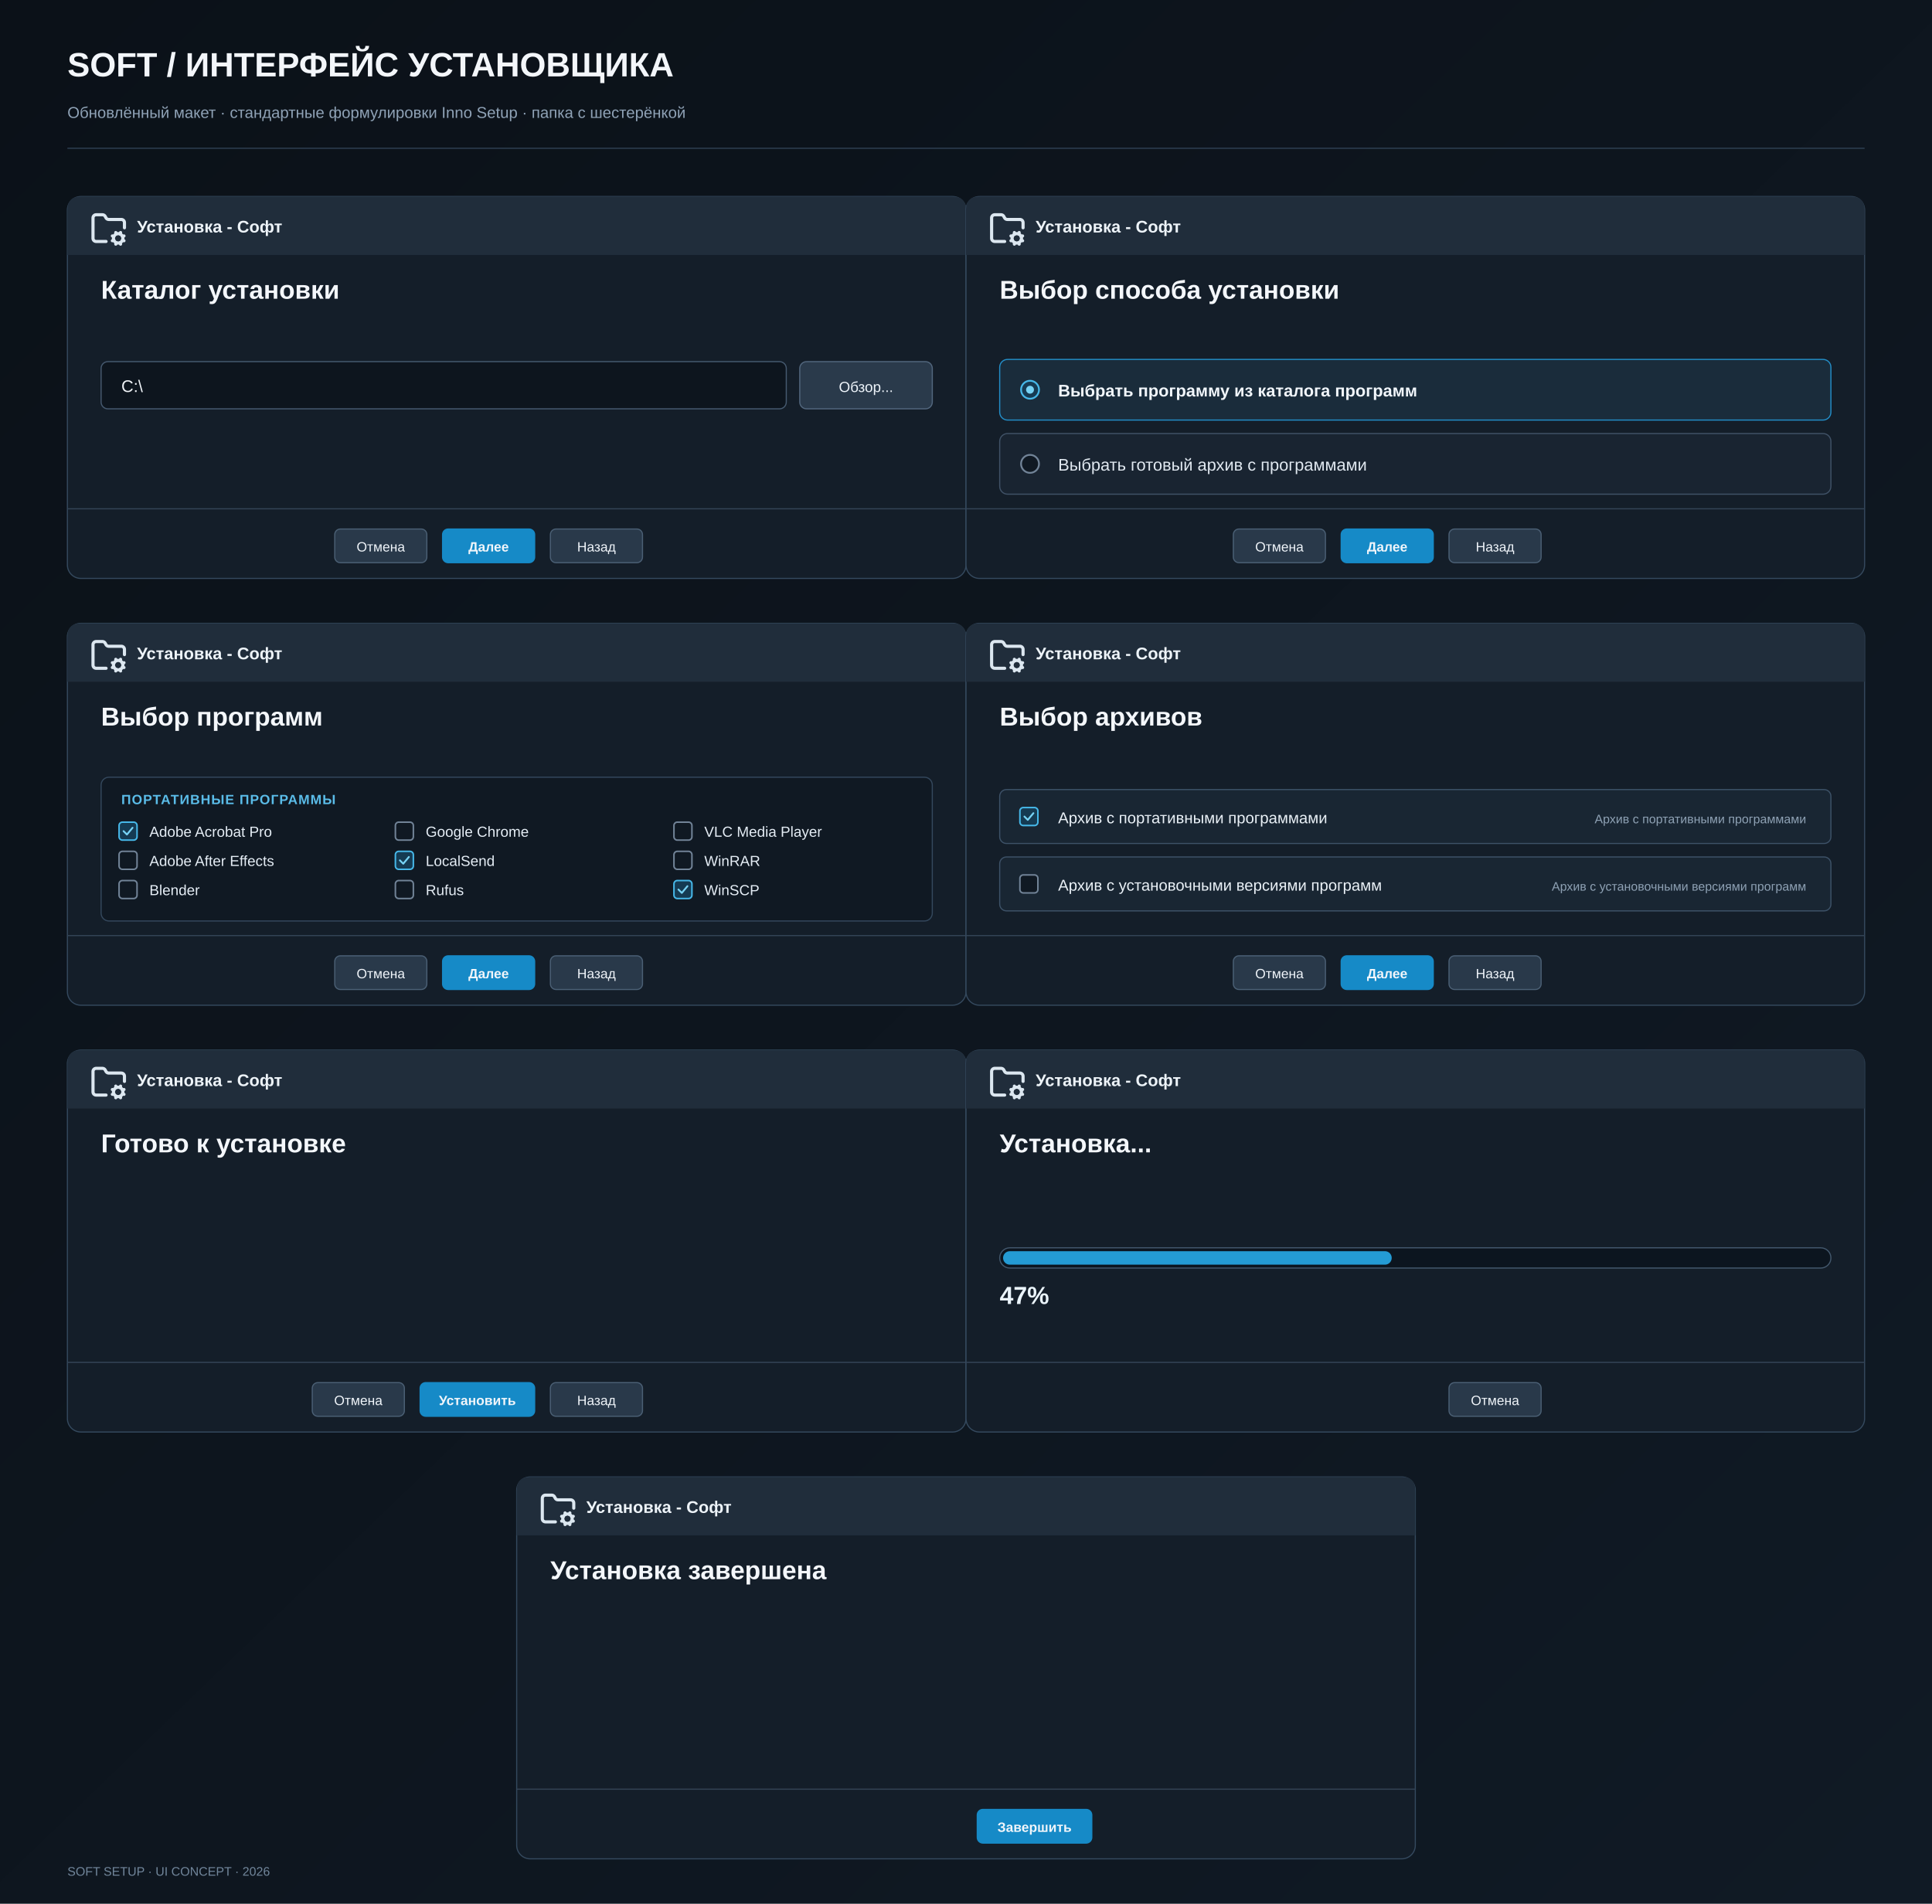
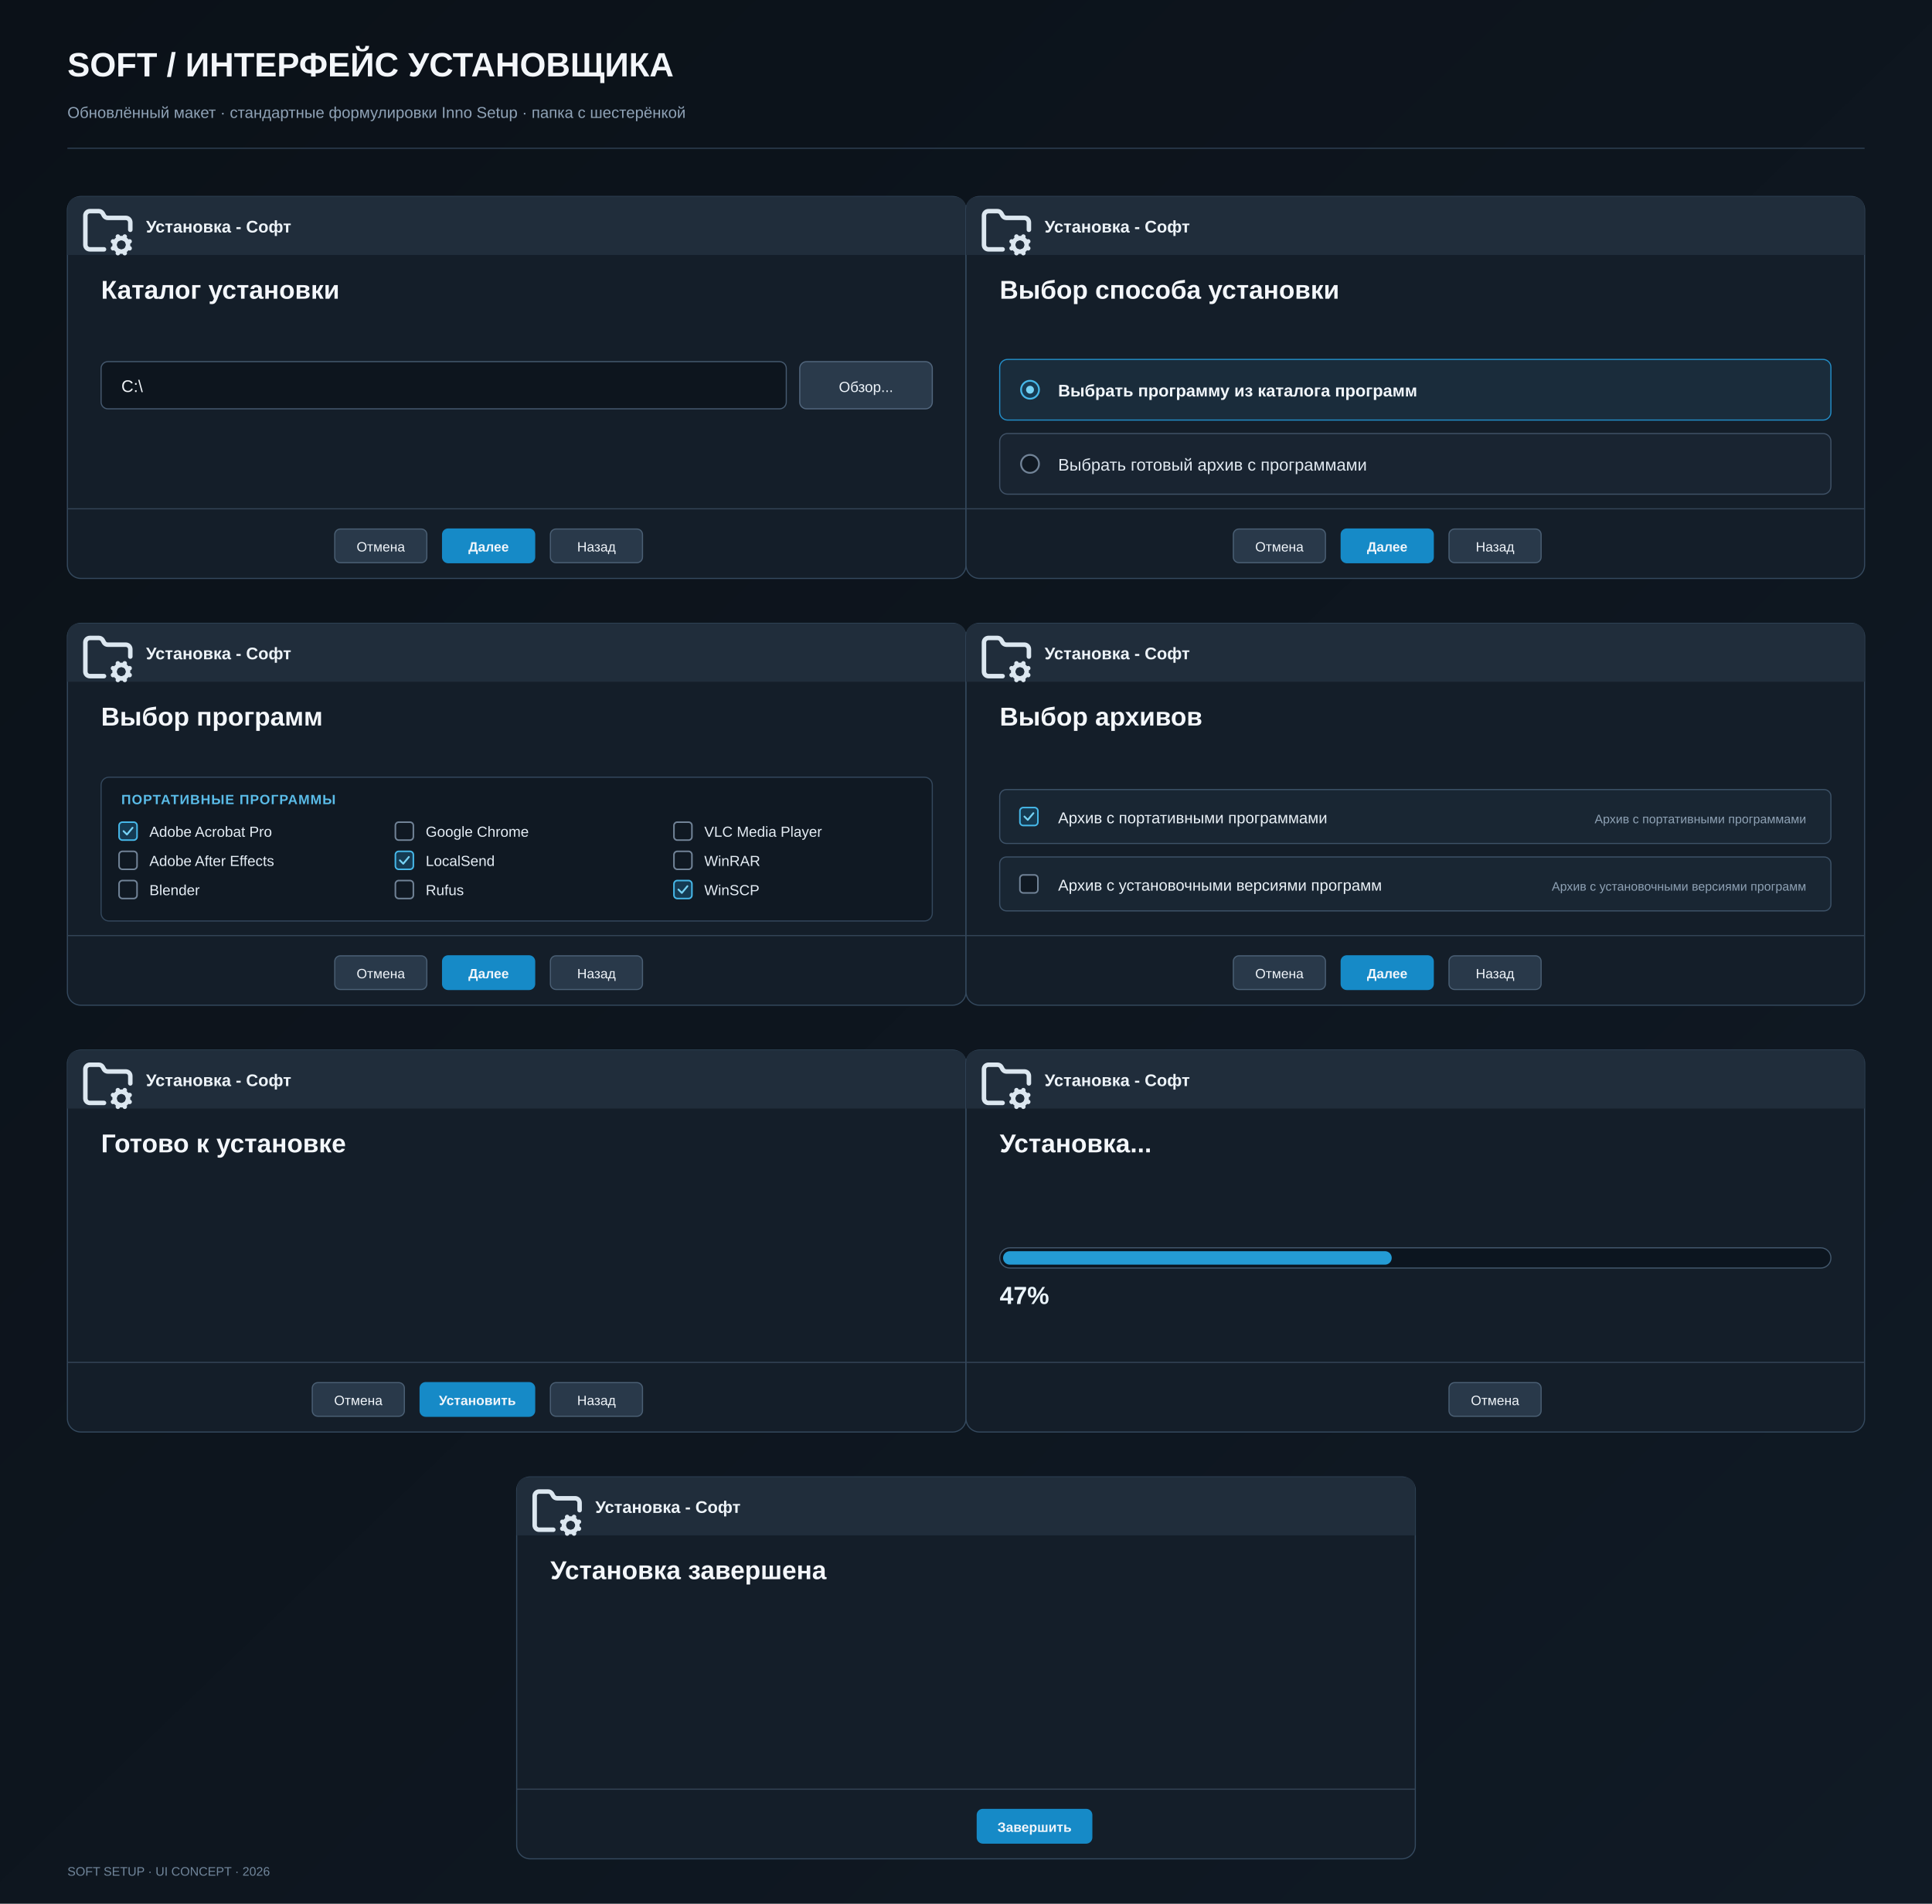
<svg xmlns="http://www.w3.org/2000/svg" width="1720" height="1695" viewBox="0 0 1720 1695">
  <defs>
    <linearGradient id="bg" x1="0" y1="0" x2="1" y2="1">
      <stop offset="0" stop-color="#0b1118" />
      <stop offset="1" stop-color="#101a25" />
    </linearGradient>
  </defs>
  <rect width="1720" height="1695" fill="url(#bg)" />
  <text x="60" y="68" font-family="Segoe UI,Arial,sans-serif" font-size="30" font-weight="700" fill="#f3f6fa">SOFT / ИНТЕРФЕЙС УСТАНОВЩИКА</text>
  <text x="60" y="105" font-family="Segoe UI,Arial,sans-serif" font-size="14" fill="#8fa2b6">Обновлённый макет · стандартные формулировки Inno Setup · папка с шестерёнкой</text>
  <path d="M60 132H1660" stroke="#2e4053" />
  <g font-family="Segoe UI,Arial,sans-serif">
    <g transform="translate(60 175)">
      <rect width="800" height="340" rx="12" fill="#141e29" stroke="#34495e" />
      <path d="M12 0H788Q800 0 800 12V52H0V12Q0 0 12 0Z" fill="#202d3b" />
-       <g transform="translate(20 12) scale(1.4)" fill="none" stroke="#dce7f0" stroke-width="2" stroke-linecap="round" stroke-linejoin="round">
+       <g transform="translate(12 7) scale(2)" fill="none" stroke="#dce7f0" stroke-width="2" stroke-linecap="round" stroke-linejoin="round">
        <path d="M10.3 20H4a2 2 0 0 1-2-2V5a2 2 0 0 1 2-2h3.98a2 2 0 0 1 1.69.9l.66 1.2A2 2 0 0 0 12 6h8a2 2 0 0 1 2 2v3.3m-7.695 8.23l.923-.382m0-2.296l-.923-.383m2.547-1.241l-.383-.923m.383 6.467l-.383.924m2.679-6.468l.383-.923m-.001 7.391l-.382-.924m1.624-3.92l.924-.383m-.924 2.679l.924.383" />
        <circle cx="18" cy="18" r="3" />
      </g>
-       <text x="62" y="32" font-size="15" font-weight="600" fill="#edf3f8">Установка - Софт</text>
+       <text x="70" y="32" font-size="15" font-weight="600" fill="#edf3f8">Установка - Софт</text>
      <text x="30" y="91" font-size="23" font-weight="600" fill="#f4f7fb">Каталог установки</text>
      <rect x="30" y="147" width="610" height="42" rx="6" fill="#0d151e" stroke="#465a70" />
      <text x="48" y="174" font-size="15" fill="#f0f4f8">C:\</text>
      <rect x="652" y="147" width="118" height="42" rx="6" fill="#2a3a4b" stroke="#52677e" />
      <text x="711" y="174" text-anchor="middle" font-size="13" fill="#eef4fa">Обзор...</text>
      <path d="M0 278H800" stroke="#344456" />
      <rect x="430" y="296" width="82" height="30" rx="5" fill="#29394a" stroke="#4b6075" />
      <text x="471" y="316" text-anchor="middle" font-size="12" font-weight="400" fill="#f0f5fa">Назад</text>
      <rect x="334" y="296" width="82" height="30" rx="5" fill="#168ac7" stroke="#168ac7" />
      <text x="375" y="316" text-anchor="middle" font-size="12" font-weight="600" fill="#f0f5fa">Далее</text>
      <rect x="238" y="296" width="82" height="30" rx="5" fill="#29394a" stroke="#4b6075" />
      <text x="279" y="316" text-anchor="middle" font-size="12" font-weight="400" fill="#f0f5fa">Отмена</text>
    </g>
    <g transform="translate(860 175)">
      <rect width="800" height="340" rx="12" fill="#141e29" stroke="#34495e" />
      <path d="M12 0H788Q800 0 800 12V52H0V12Q0 0 12 0Z" fill="#202d3b" />
-       <g transform="translate(20 12) scale(1.4)" fill="none" stroke="#dce7f0" stroke-width="2" stroke-linecap="round" stroke-linejoin="round">
+       <g transform="translate(12 7) scale(2)" fill="none" stroke="#dce7f0" stroke-width="2" stroke-linecap="round" stroke-linejoin="round">
        <path d="M10.3 20H4a2 2 0 0 1-2-2V5a2 2 0 0 1 2-2h3.98a2 2 0 0 1 1.69.9l.66 1.2A2 2 0 0 0 12 6h8a2 2 0 0 1 2 2v3.3m-7.695 8.23l.923-.382m0-2.296l-.923-.383m2.547-1.241l-.383-.923m.383 6.467l-.383.924m2.679-6.468l.383-.923m-.001 7.391l-.382-.924m1.624-3.92l.924-.383m-.924 2.679l.924.383" />
        <circle cx="18" cy="18" r="3" />
      </g>
-       <text x="62" y="32" font-size="15" font-weight="600" fill="#edf3f8">Установка - Софт</text>
+       <text x="70" y="32" font-size="15" font-weight="600" fill="#edf3f8">Установка - Софт</text>
      <text x="30" y="91" font-size="23" font-weight="600" fill="#f4f7fb">Выбор способа установки</text>
      <rect x="30" y="145" width="740" height="54" rx="7" fill="#1a2c3b" stroke="#238ec8" />
      <circle cx="57" cy="172" r="8" fill="#163b53" stroke="#46b7e8" stroke-width="1.6" />
      <circle cx="57" cy="172" r="3.5" fill="#77d3f5" />
      <text x="82" y="178" font-size="15" font-weight="600" fill="#f1f6fb">Выбрать программу из каталога программ</text>
      <rect x="30" y="211" width="740" height="54" rx="7" fill="#192431" stroke="#405267" />
      <circle cx="57" cy="238" r="8" fill="#101923" stroke="#718397" stroke-width="1.6" />
      <text x="82" y="244" font-size="15" fill="#e0e8f0">Выбрать готовый архив с программами</text>
      <path d="M0 278H800" stroke="#344456" />
      <rect x="430" y="296" width="82" height="30" rx="5" fill="#29394a" stroke="#4b6075" />
      <text x="471" y="316" text-anchor="middle" font-size="12" font-weight="400" fill="#f0f5fa">Назад</text>
      <rect x="334" y="296" width="82" height="30" rx="5" fill="#168ac7" stroke="#168ac7" />
      <text x="375" y="316" text-anchor="middle" font-size="12" font-weight="600" fill="#f0f5fa">Далее</text>
      <rect x="238" y="296" width="82" height="30" rx="5" fill="#29394a" stroke="#4b6075" />
      <text x="279" y="316" text-anchor="middle" font-size="12" font-weight="400" fill="#f0f5fa">Отмена</text>
    </g>
    <g transform="translate(60 555)">
      <rect width="800" height="340" rx="12" fill="#141e29" stroke="#34495e" />
      <path d="M12 0H788Q800 0 800 12V52H0V12Q0 0 12 0Z" fill="#202d3b" />
-       <g transform="translate(20 12) scale(1.4)" fill="none" stroke="#dce7f0" stroke-width="2" stroke-linecap="round" stroke-linejoin="round">
+       <g transform="translate(12 7) scale(2)" fill="none" stroke="#dce7f0" stroke-width="2" stroke-linecap="round" stroke-linejoin="round">
        <path d="M10.3 20H4a2 2 0 0 1-2-2V5a2 2 0 0 1 2-2h3.98a2 2 0 0 1 1.69.9l.66 1.2A2 2 0 0 0 12 6h8a2 2 0 0 1 2 2v3.3m-7.695 8.23l.923-.382m0-2.296l-.923-.383m2.547-1.241l-.383-.923m.383 6.467l-.383.924m2.679-6.468l.383-.923m-.001 7.391l-.382-.924m1.624-3.92l.924-.383m-.924 2.679l.924.383" />
        <circle cx="18" cy="18" r="3" />
      </g>
-       <text x="62" y="32" font-size="15" font-weight="600" fill="#edf3f8">Установка - Софт</text>
+       <text x="70" y="32" font-size="15" font-weight="600" fill="#edf3f8">Установка - Софт</text>
      <text x="30" y="91" font-size="23" font-weight="600" fill="#f4f7fb">Выбор программ</text>
      <rect x="30" y="137" width="740" height="128" rx="7" fill="#101923" stroke="#34485d" />
      <text x="48" y="161" font-size="12" font-weight="700" letter-spacing=".7" fill="#5abce8">ПОРТАТИВНЫЕ ПРОГРАММЫ</text>
      <rect x="46" y="177" width="16" height="16" rx="3" fill="#153b53" stroke="#46b7e8" stroke-width="1.4" />
      <path d="M50 185l3 3 5-6" fill="none" stroke="#77d3f5" stroke-width="1.6" stroke-linecap="round" stroke-linejoin="round" />
      <text x="73" y="190" font-size="13" fill="#e5edf5">Adobe Acrobat Pro</text>
      <rect x="46" y="203" width="16" height="16" rx="3" fill="#101923" stroke="#718397" stroke-width="1.4" />
      <text x="73" y="216" font-size="13" fill="#e5edf5">Adobe After Effects</text>
      <rect x="46" y="229" width="16" height="16" rx="3" fill="#101923" stroke="#718397" stroke-width="1.4" />
      <text x="73" y="242" font-size="13" fill="#e5edf5">Blender</text>
      <rect x="292" y="177" width="16" height="16" rx="3" fill="#101923" stroke="#718397" stroke-width="1.4" />
      <text x="319" y="190" font-size="13" fill="#e5edf5">Google Chrome</text>
      <rect x="292" y="203" width="16" height="16" rx="3" fill="#153b53" stroke="#46b7e8" stroke-width="1.4" />
      <path d="M296 211l3 3 5-6" fill="none" stroke="#77d3f5" stroke-width="1.6" stroke-linecap="round" stroke-linejoin="round" />
      <text x="319" y="216" font-size="13" fill="#e5edf5">LocalSend</text>
      <rect x="292" y="229" width="16" height="16" rx="3" fill="#101923" stroke="#718397" stroke-width="1.4" />
      <text x="319" y="242" font-size="13" fill="#e5edf5">Rufus</text>
      <rect x="540" y="177" width="16" height="16" rx="3" fill="#101923" stroke="#718397" stroke-width="1.4" />
      <text x="567" y="190" font-size="13" fill="#e5edf5">VLC Media Player</text>
      <rect x="540" y="203" width="16" height="16" rx="3" fill="#101923" stroke="#718397" stroke-width="1.4" />
      <text x="567" y="216" font-size="13" fill="#e5edf5">WinRAR</text>
      <rect x="540" y="229" width="16" height="16" rx="3" fill="#153b53" stroke="#46b7e8" stroke-width="1.4" />
      <path d="M544 237l3 3 5-6" fill="none" stroke="#77d3f5" stroke-width="1.6" stroke-linecap="round" stroke-linejoin="round" />
      <text x="567" y="242" font-size="13" fill="#e5edf5">WinSCP</text>
      <path d="M0 278H800" stroke="#344456" />
      <rect x="430" y="296" width="82" height="30" rx="5" fill="#29394a" stroke="#4b6075" />
      <text x="471" y="316" text-anchor="middle" font-size="12" font-weight="400" fill="#f0f5fa">Назад</text>
      <rect x="334" y="296" width="82" height="30" rx="5" fill="#168ac7" stroke="#168ac7" />
      <text x="375" y="316" text-anchor="middle" font-size="12" font-weight="600" fill="#f0f5fa">Далее</text>
      <rect x="238" y="296" width="82" height="30" rx="5" fill="#29394a" stroke="#4b6075" />
      <text x="279" y="316" text-anchor="middle" font-size="12" font-weight="400" fill="#f0f5fa">Отмена</text>
    </g>
    <g transform="translate(860 555)">
      <rect width="800" height="340" rx="12" fill="#141e29" stroke="#34495e" />
      <path d="M12 0H788Q800 0 800 12V52H0V12Q0 0 12 0Z" fill="#202d3b" />
-       <g transform="translate(20 12) scale(1.4)" fill="none" stroke="#dce7f0" stroke-width="2" stroke-linecap="round" stroke-linejoin="round">
+       <g transform="translate(12 7) scale(2)" fill="none" stroke="#dce7f0" stroke-width="2" stroke-linecap="round" stroke-linejoin="round">
        <path d="M10.3 20H4a2 2 0 0 1-2-2V5a2 2 0 0 1 2-2h3.98a2 2 0 0 1 1.69.9l.66 1.2A2 2 0 0 0 12 6h8a2 2 0 0 1 2 2v3.3m-7.695 8.23l.923-.382m0-2.296l-.923-.383m2.547-1.241l-.383-.923m.383 6.467l-.383.924m2.679-6.468l.383-.923m-.001 7.391l-.382-.924m1.624-3.92l.924-.383m-.924 2.679l.924.383" />
        <circle cx="18" cy="18" r="3" />
      </g>
-       <text x="62" y="32" font-size="15" font-weight="600" fill="#edf3f8">Установка - Софт</text>
+       <text x="70" y="32" font-size="15" font-weight="600" fill="#edf3f8">Установка - Софт</text>
      <text x="30" y="91" font-size="23" font-weight="600" fill="#f4f7fb">Выбор архивов</text>
      <rect x="30" y="148" width="740" height="48" rx="6" fill="#192633" stroke="#3d5268" />
      <rect x="48" y="164" width="16" height="16" rx="3" fill="#153b53" stroke="#46b7e8" stroke-width="1.4" />
      <path d="M52 172l3 3 5-6" fill="none" stroke="#77d3f5" stroke-width="1.6" stroke-linecap="round" stroke-linejoin="round" />
      <text x="82" y="178" font-size="14" fill="#eaf1f7">Архив с портативными программами</text>
      <text x="748" y="178" text-anchor="end" font-size="11" fill="#8ea1b4">Архив с портативными программами</text>
      <rect x="30" y="208" width="740" height="48" rx="6" fill="#192633" stroke="#3d5268" />
      <rect x="48" y="224" width="16" height="16" rx="3" fill="#101923" stroke="#718397" stroke-width="1.4" />
      <text x="82" y="238" font-size="14" fill="#eaf1f7">Архив с установочными версиями программ</text>
      <text x="748" y="238" text-anchor="end" font-size="11" fill="#8ea1b4">Архив с установочными версиями программ</text>
      <path d="M0 278H800" stroke="#344456" />
      <rect x="430" y="296" width="82" height="30" rx="5" fill="#29394a" stroke="#4b6075" />
      <text x="471" y="316" text-anchor="middle" font-size="12" font-weight="400" fill="#f0f5fa">Назад</text>
      <rect x="334" y="296" width="82" height="30" rx="5" fill="#168ac7" stroke="#168ac7" />
      <text x="375" y="316" text-anchor="middle" font-size="12" font-weight="600" fill="#f0f5fa">Далее</text>
      <rect x="238" y="296" width="82" height="30" rx="5" fill="#29394a" stroke="#4b6075" />
      <text x="279" y="316" text-anchor="middle" font-size="12" font-weight="400" fill="#f0f5fa">Отмена</text>
    </g>
    <g transform="translate(60 935)">
      <rect width="800" height="340" rx="12" fill="#141e29" stroke="#34495e" />
      <path d="M12 0H788Q800 0 800 12V52H0V12Q0 0 12 0Z" fill="#202d3b" />
-       <g transform="translate(20 12) scale(1.4)" fill="none" stroke="#dce7f0" stroke-width="2" stroke-linecap="round" stroke-linejoin="round">
+       <g transform="translate(12 7) scale(2)" fill="none" stroke="#dce7f0" stroke-width="2" stroke-linecap="round" stroke-linejoin="round">
        <path d="M10.3 20H4a2 2 0 0 1-2-2V5a2 2 0 0 1 2-2h3.98a2 2 0 0 1 1.69.9l.66 1.2A2 2 0 0 0 12 6h8a2 2 0 0 1 2 2v3.3m-7.695 8.23l.923-.382m0-2.296l-.923-.383m2.547-1.241l-.383-.923m.383 6.467l-.383.924m2.679-6.468l.383-.923m-.001 7.391l-.382-.924m1.624-3.92l.924-.383m-.924 2.679l.924.383" />
        <circle cx="18" cy="18" r="3" />
      </g>
-       <text x="62" y="32" font-size="15" font-weight="600" fill="#edf3f8">Установка - Софт</text>
+       <text x="70" y="32" font-size="15" font-weight="600" fill="#edf3f8">Установка - Софт</text>
      <text x="30" y="91" font-size="23" font-weight="600" fill="#f4f7fb">Готово к установке</text>
      <path d="M0 278H800" stroke="#344456" />
      <rect x="430" y="296" width="82" height="30" rx="5" fill="#29394a" stroke="#4b6075" />
      <text x="471" y="316" text-anchor="middle" font-size="12" font-weight="400" fill="#f0f5fa">Назад</text>
      <rect x="314" y="296" width="102" height="30" rx="5" fill="#168ac7" stroke="#168ac7" />
      <text x="365" y="316" text-anchor="middle" font-size="12" font-weight="600" fill="#f0f5fa">Установить</text>
      <rect x="218" y="296" width="82" height="30" rx="5" fill="#29394a" stroke="#4b6075" />
      <text x="259" y="316" text-anchor="middle" font-size="12" font-weight="400" fill="#f0f5fa">Отмена</text>
    </g>
    <g transform="translate(860 935)">
      <rect width="800" height="340" rx="12" fill="#141e29" stroke="#34495e" />
      <path d="M12 0H788Q800 0 800 12V52H0V12Q0 0 12 0Z" fill="#202d3b" />
-       <g transform="translate(20 12) scale(1.4)" fill="none" stroke="#dce7f0" stroke-width="2" stroke-linecap="round" stroke-linejoin="round">
+       <g transform="translate(12 7) scale(2)" fill="none" stroke="#dce7f0" stroke-width="2" stroke-linecap="round" stroke-linejoin="round">
        <path d="M10.3 20H4a2 2 0 0 1-2-2V5a2 2 0 0 1 2-2h3.98a2 2 0 0 1 1.69.9l.66 1.2A2 2 0 0 0 12 6h8a2 2 0 0 1 2 2v3.3m-7.695 8.23l.923-.382m0-2.296l-.923-.383m2.547-1.241l-.383-.923m.383 6.467l-.383.924m2.679-6.468l.383-.923m-.001 7.391l-.382-.924m1.624-3.92l.924-.383m-.924 2.679l.924.383" />
        <circle cx="18" cy="18" r="3" />
      </g>
-       <text x="62" y="32" font-size="15" font-weight="600" fill="#edf3f8">Установка - Софт</text>
+       <text x="70" y="32" font-size="15" font-weight="600" fill="#edf3f8">Установка - Софт</text>
      <text x="30" y="91" font-size="23" font-weight="600" fill="#f4f7fb">Установка...</text>
      <rect x="30" y="176" width="740" height="18" rx="9" fill="#0c151f" stroke="#43586d" />
      <rect x="33" y="179" width="346" height="12" rx="6" fill="#249bd4" />
      <text x="30" y="226" font-size="22" font-weight="600" fill="#eaf4fb">47%</text>
      <path d="M0 278H800" stroke="#344456" />
      <rect x="430" y="296" width="82" height="30" rx="5" fill="#29394a" stroke="#4b6075" />
      <text x="471" y="316" text-anchor="middle" font-size="12" font-weight="400" fill="#f0f5fa">Отмена</text>
    </g>
    <g transform="translate(460 1315)">
      <rect width="800" height="340" rx="12" fill="#141e29" stroke="#34495e" />
      <path d="M12 0H788Q800 0 800 12V52H0V12Q0 0 12 0Z" fill="#202d3b" />
-       <g transform="translate(20 12) scale(1.4)" fill="none" stroke="#dce7f0" stroke-width="2" stroke-linecap="round" stroke-linejoin="round">
+       <g transform="translate(12 7) scale(2)" fill="none" stroke="#dce7f0" stroke-width="2" stroke-linecap="round" stroke-linejoin="round">
        <path d="M10.3 20H4a2 2 0 0 1-2-2V5a2 2 0 0 1 2-2h3.98a2 2 0 0 1 1.69.9l.66 1.2A2 2 0 0 0 12 6h8a2 2 0 0 1 2 2v3.3m-7.695 8.23l.923-.382m0-2.296l-.923-.383m2.547-1.241l-.383-.923m.383 6.467l-.383.924m2.679-6.468l.383-.923m-.001 7.391l-.382-.924m1.624-3.92l.924-.383m-.924 2.679l.924.383" />
        <circle cx="18" cy="18" r="3" />
      </g>
-       <text x="62" y="32" font-size="15" font-weight="600" fill="#edf3f8">Установка - Софт</text>
+       <text x="70" y="32" font-size="15" font-weight="600" fill="#edf3f8">Установка - Софт</text>
      <text x="30" y="91" font-size="23" font-weight="600" fill="#f4f7fb">Установка завершена</text>
      <path d="M0 278H800" stroke="#344456" />
      <rect x="410" y="296" width="102" height="30" rx="5" fill="#168ac7" stroke="#168ac7" />
      <text x="461" y="316" text-anchor="middle" font-size="12" font-weight="600" fill="#f0f5fa">Завершить</text>
    </g>
  </g>
  <text x="60" y="1670" font-family="Segoe UI,Arial,sans-serif" font-size="11" fill="#71869b">SOFT SETUP · UI CONCEPT · 2026</text>
</svg>
